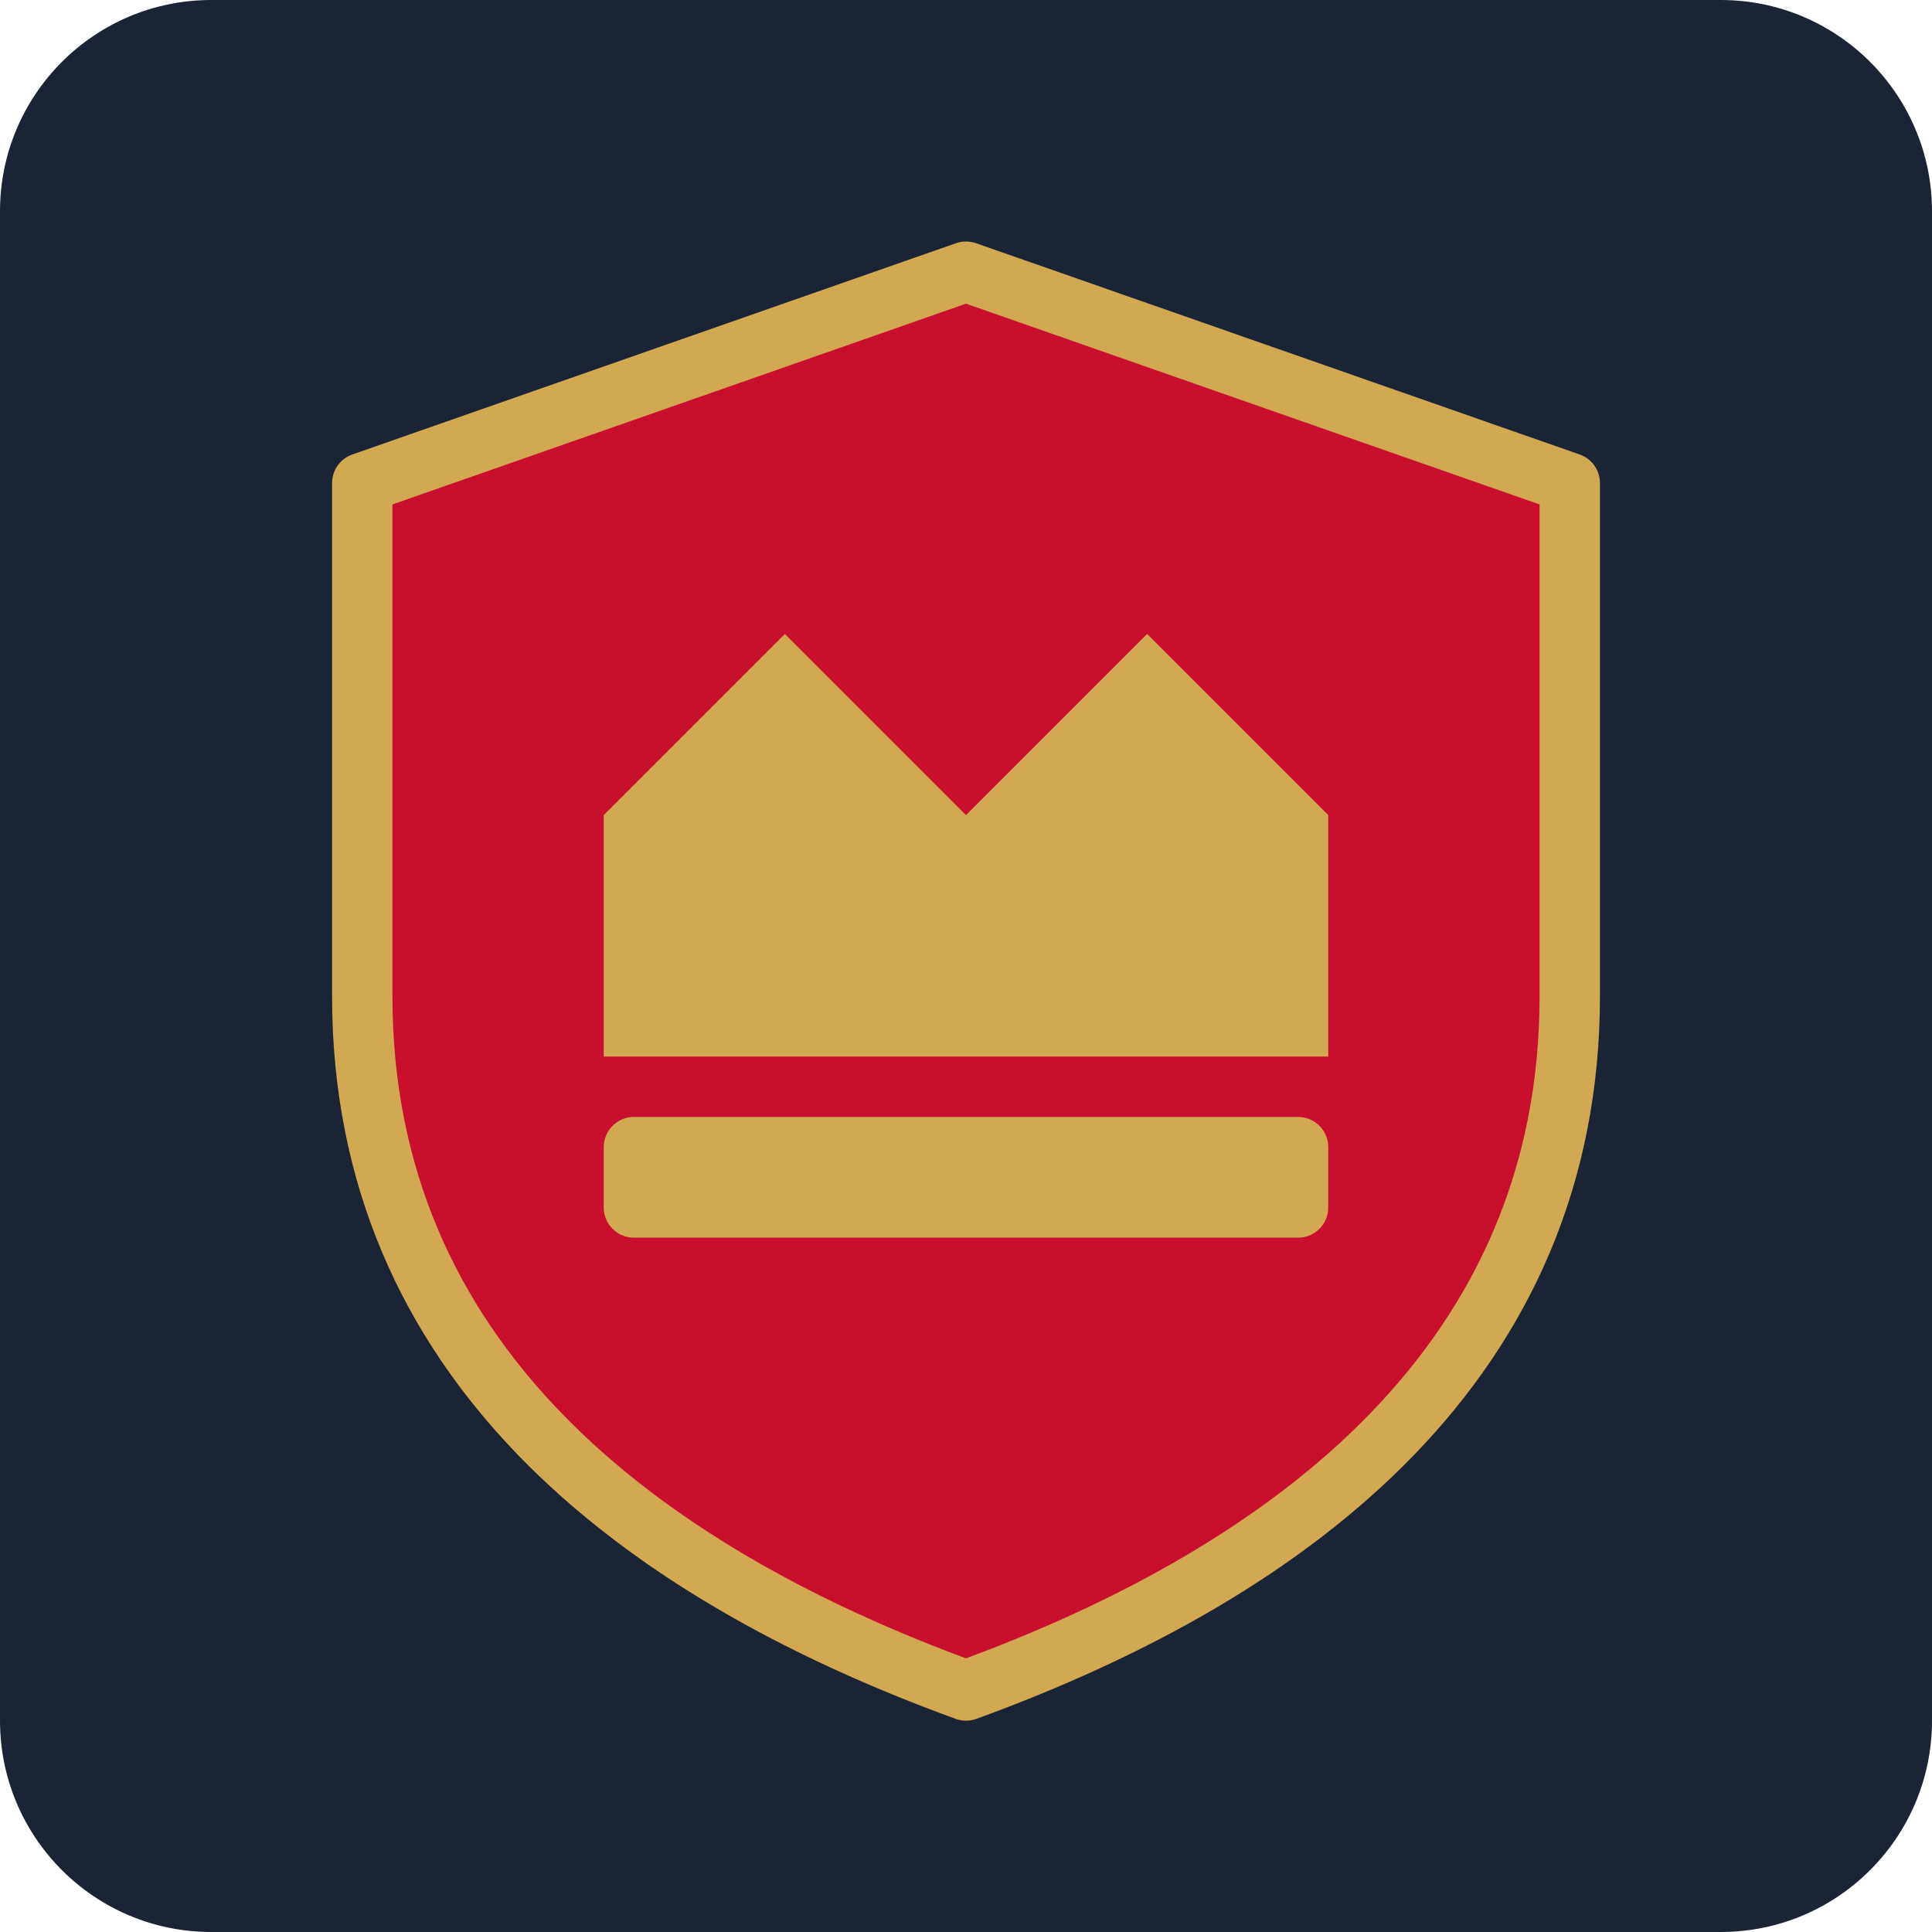
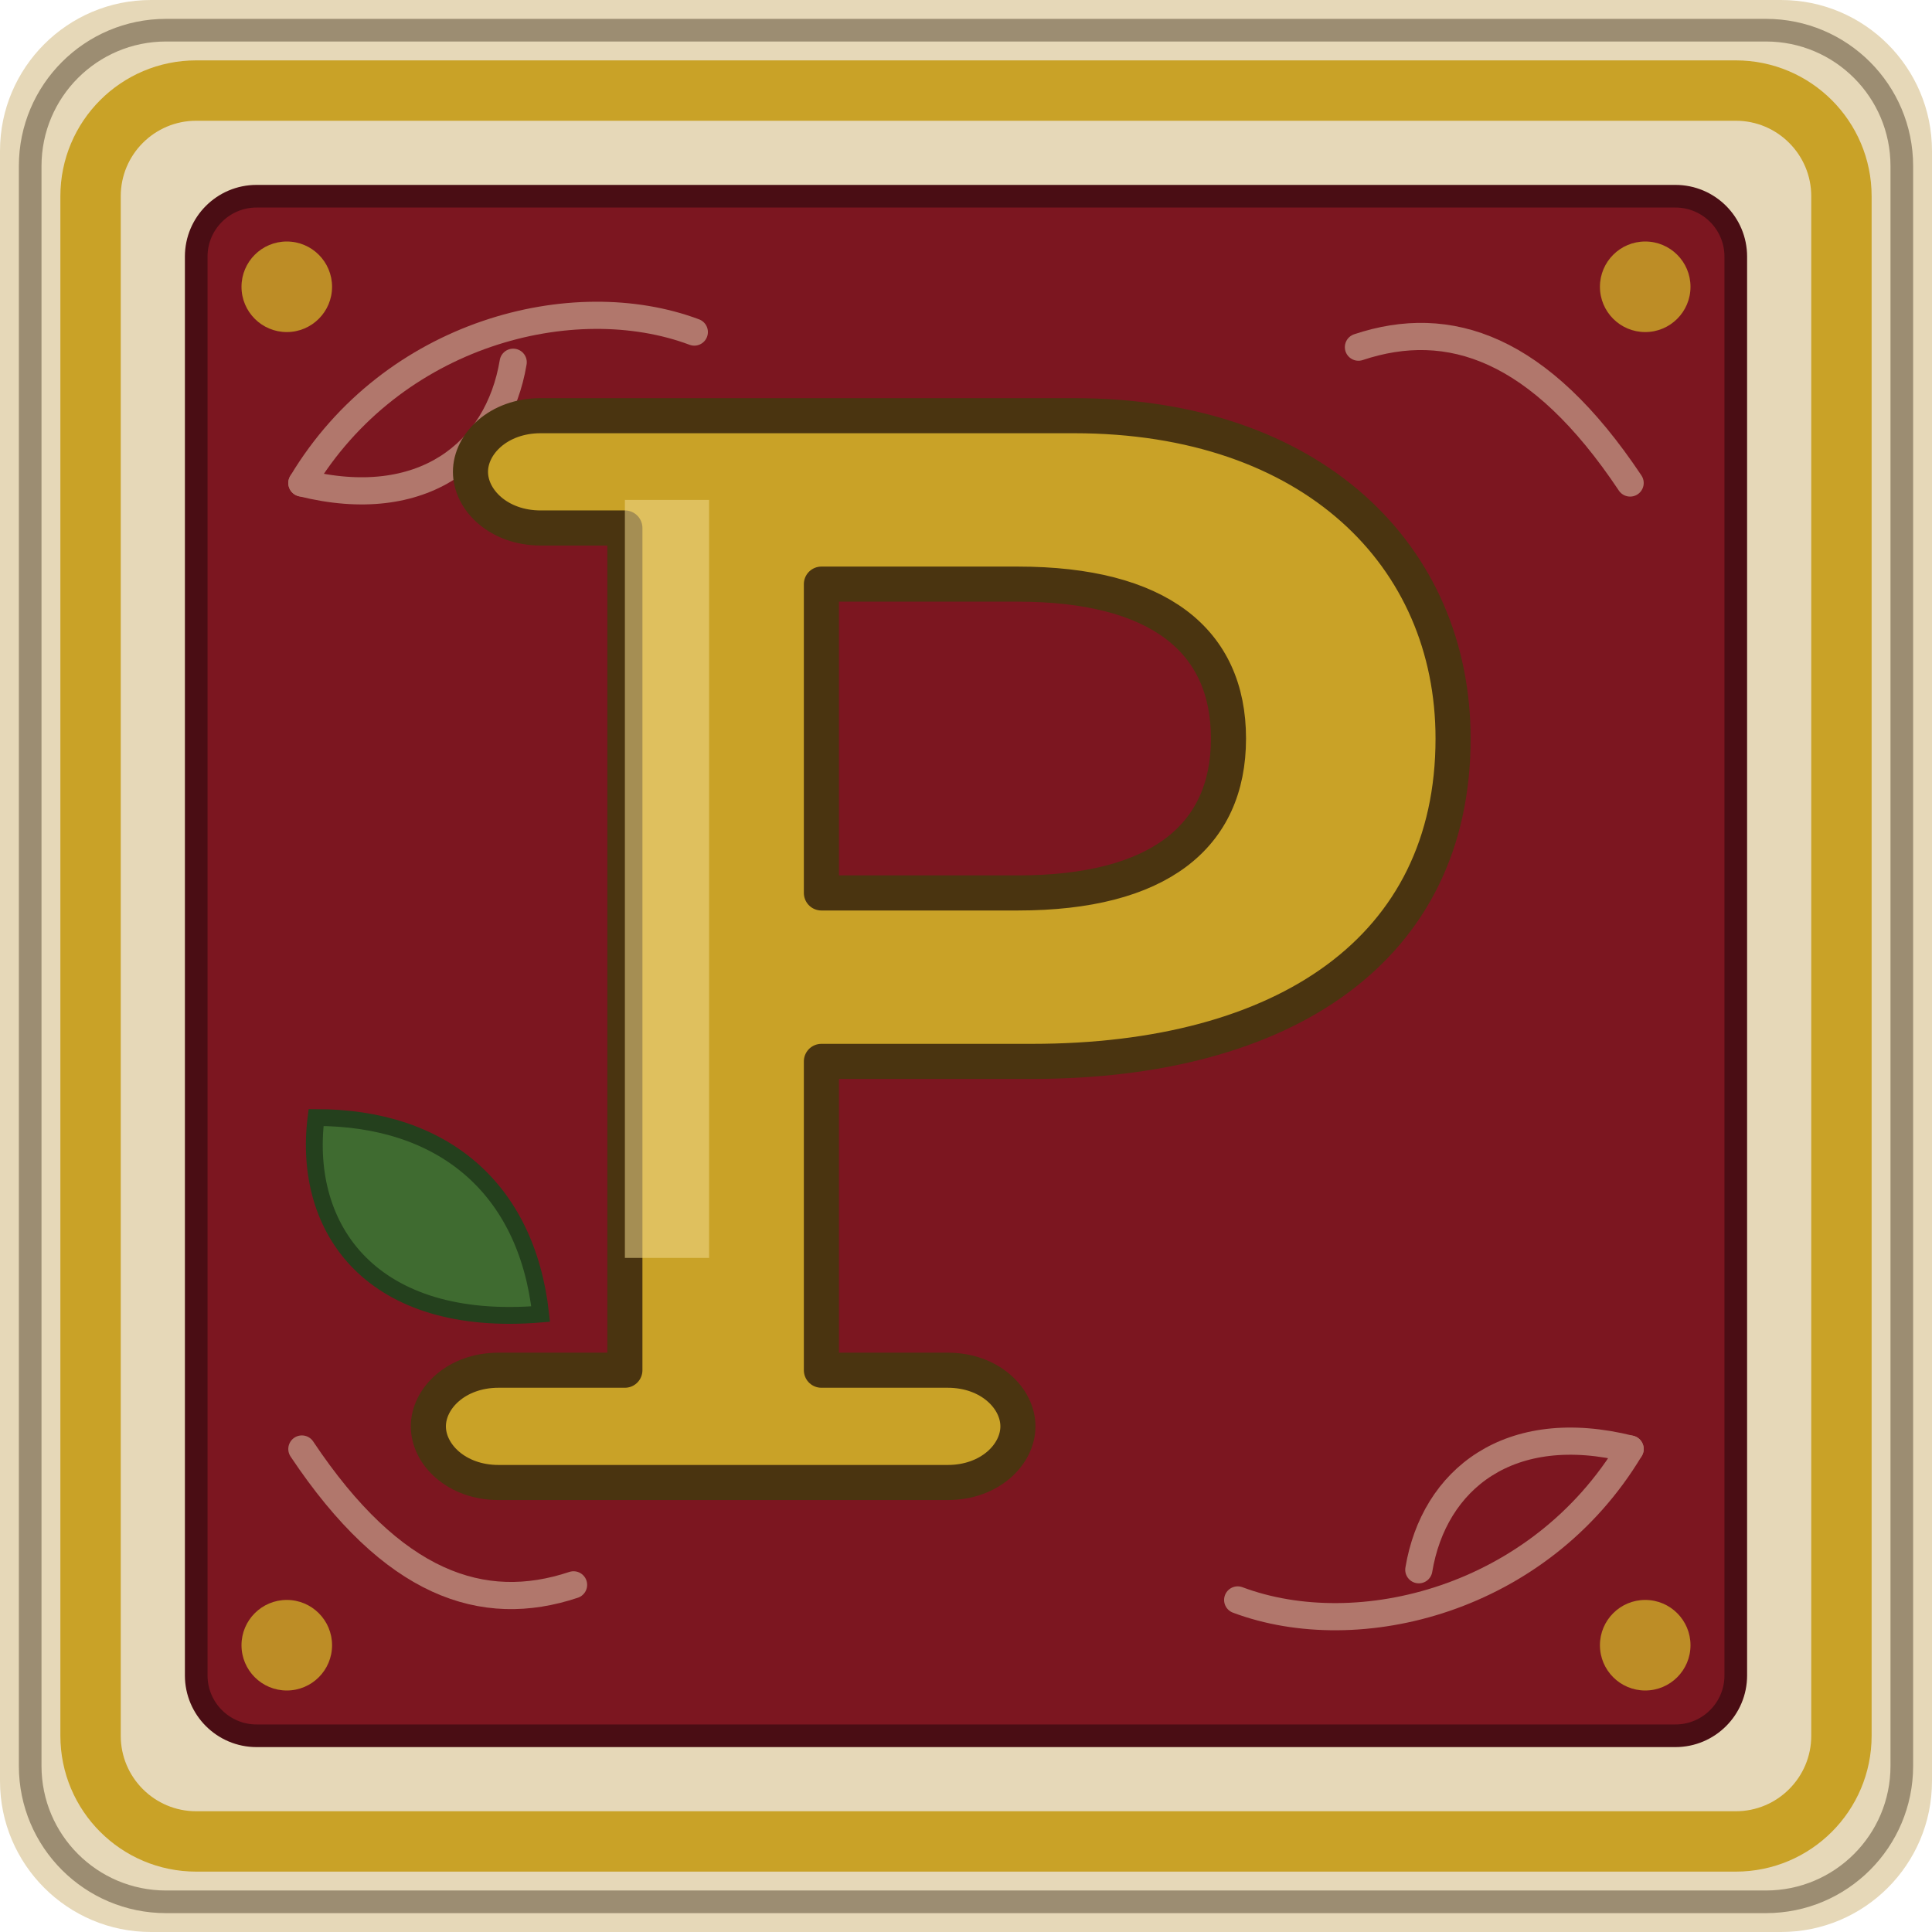
<svg xmlns="http://www.w3.org/2000/svg" width="128" height="128" viewBox="0 0 128 128">
-   <rect width="128" height="128" rx="14" fill="#1b2434" />
-   <path d="M64 18 L104 32 V66 C104 90 86 104 64 112 C42 104 24 90 24 66 V32 Z" fill="#c8102e" stroke="#d2a852" stroke-width="4" stroke-linejoin="round" />
-   <path d="M40 54 L52 42 L64 54 L76 42 L88 54 V70 H40 Z" fill="#d2a852" />
-   <rect x="40" y="74" width="48" height="8" rx="2" fill="#d2a852" />
+   <rect width="128" height="128" rx="10" fill="#e6d8b8" />
+   <rect x="2" y="2" width="124" height="124" rx="9" fill="none" stroke="#9c8d72" stroke-width="1.5" />
+   <rect x="6" y="6" width="116" height="116" rx="7" fill="none" stroke="#c9a227" stroke-width="4" />
+   <rect x="13" y="13" width="102" height="102" rx="4" fill="#7c1620" />
+   <rect x="13" y="13" width="102" height="102" rx="4" fill="none" stroke="#4a0d14" stroke-width="1.5" />
+   <g stroke="#e6d8b8" stroke-width="1.8" fill="none" opacity="0.5" stroke-linecap="round">
+     <path d="M20 32 C 26 22, 38 19, 46 22" />
+     <path d="M20 32 C 28 34, 33 30, 34 24" />
+     <path d="M108 96 C 102 106, 90 109, 82 106" />
+     <path d="M108 96 C 100 94, 95 98, 94 104" />
+     <path d="M108 32 C 102 23, 96 21, 90 23" />
+     <path d="M20 96 C 26 105, 32 107, 38 105" />
+   </g>
+   <g fill="#c9a227" opacity="0.85">
+     <circle cx="19" cy="19" r="3" />
+     <circle cx="109" cy="19" r="3" />
+     <circle cx="19" cy="109" r="3" />
+     <circle cx="109" cy="109" r="3" />
+   </g>
+   <g transform="translate(4.2, 1.5) scale(0.93)">
+     <path fill="#c9a227" stroke="#4a3410" stroke-width="2.5" stroke-linejoin="round" fill-rule="evenodd" d="M34 28            h38 c17 0 27 10 27 23 0 15 -12 23 -30 23 h-15 v22            h9 c3 0 5 2 5 4 0 2 -2 4 -5 4 h-32 c-3 0 -5 -2 -5 -4 0 -2 2 -4 5 -4 h9            v-60 h-6 c-3 0 -5 -2 -5 -4 0 -2 2 -4 5 -4 z            M54 40 v22 h14 c10 0 15 -4 15 -11 0 -7 -5 -11 -15 -11 z" />
+     <path d="M40 34 h6 v54 h-6 z" fill="#f0d98a" opacity="0.55" />
+     <path d="M34 92 C 22 93, 17 86, 18 78 C 27 78, 33 83, 34 92 Z" fill="#3f6b30" stroke="#24401d" stroke-width="1.2" />
+   </g>
</svg>
